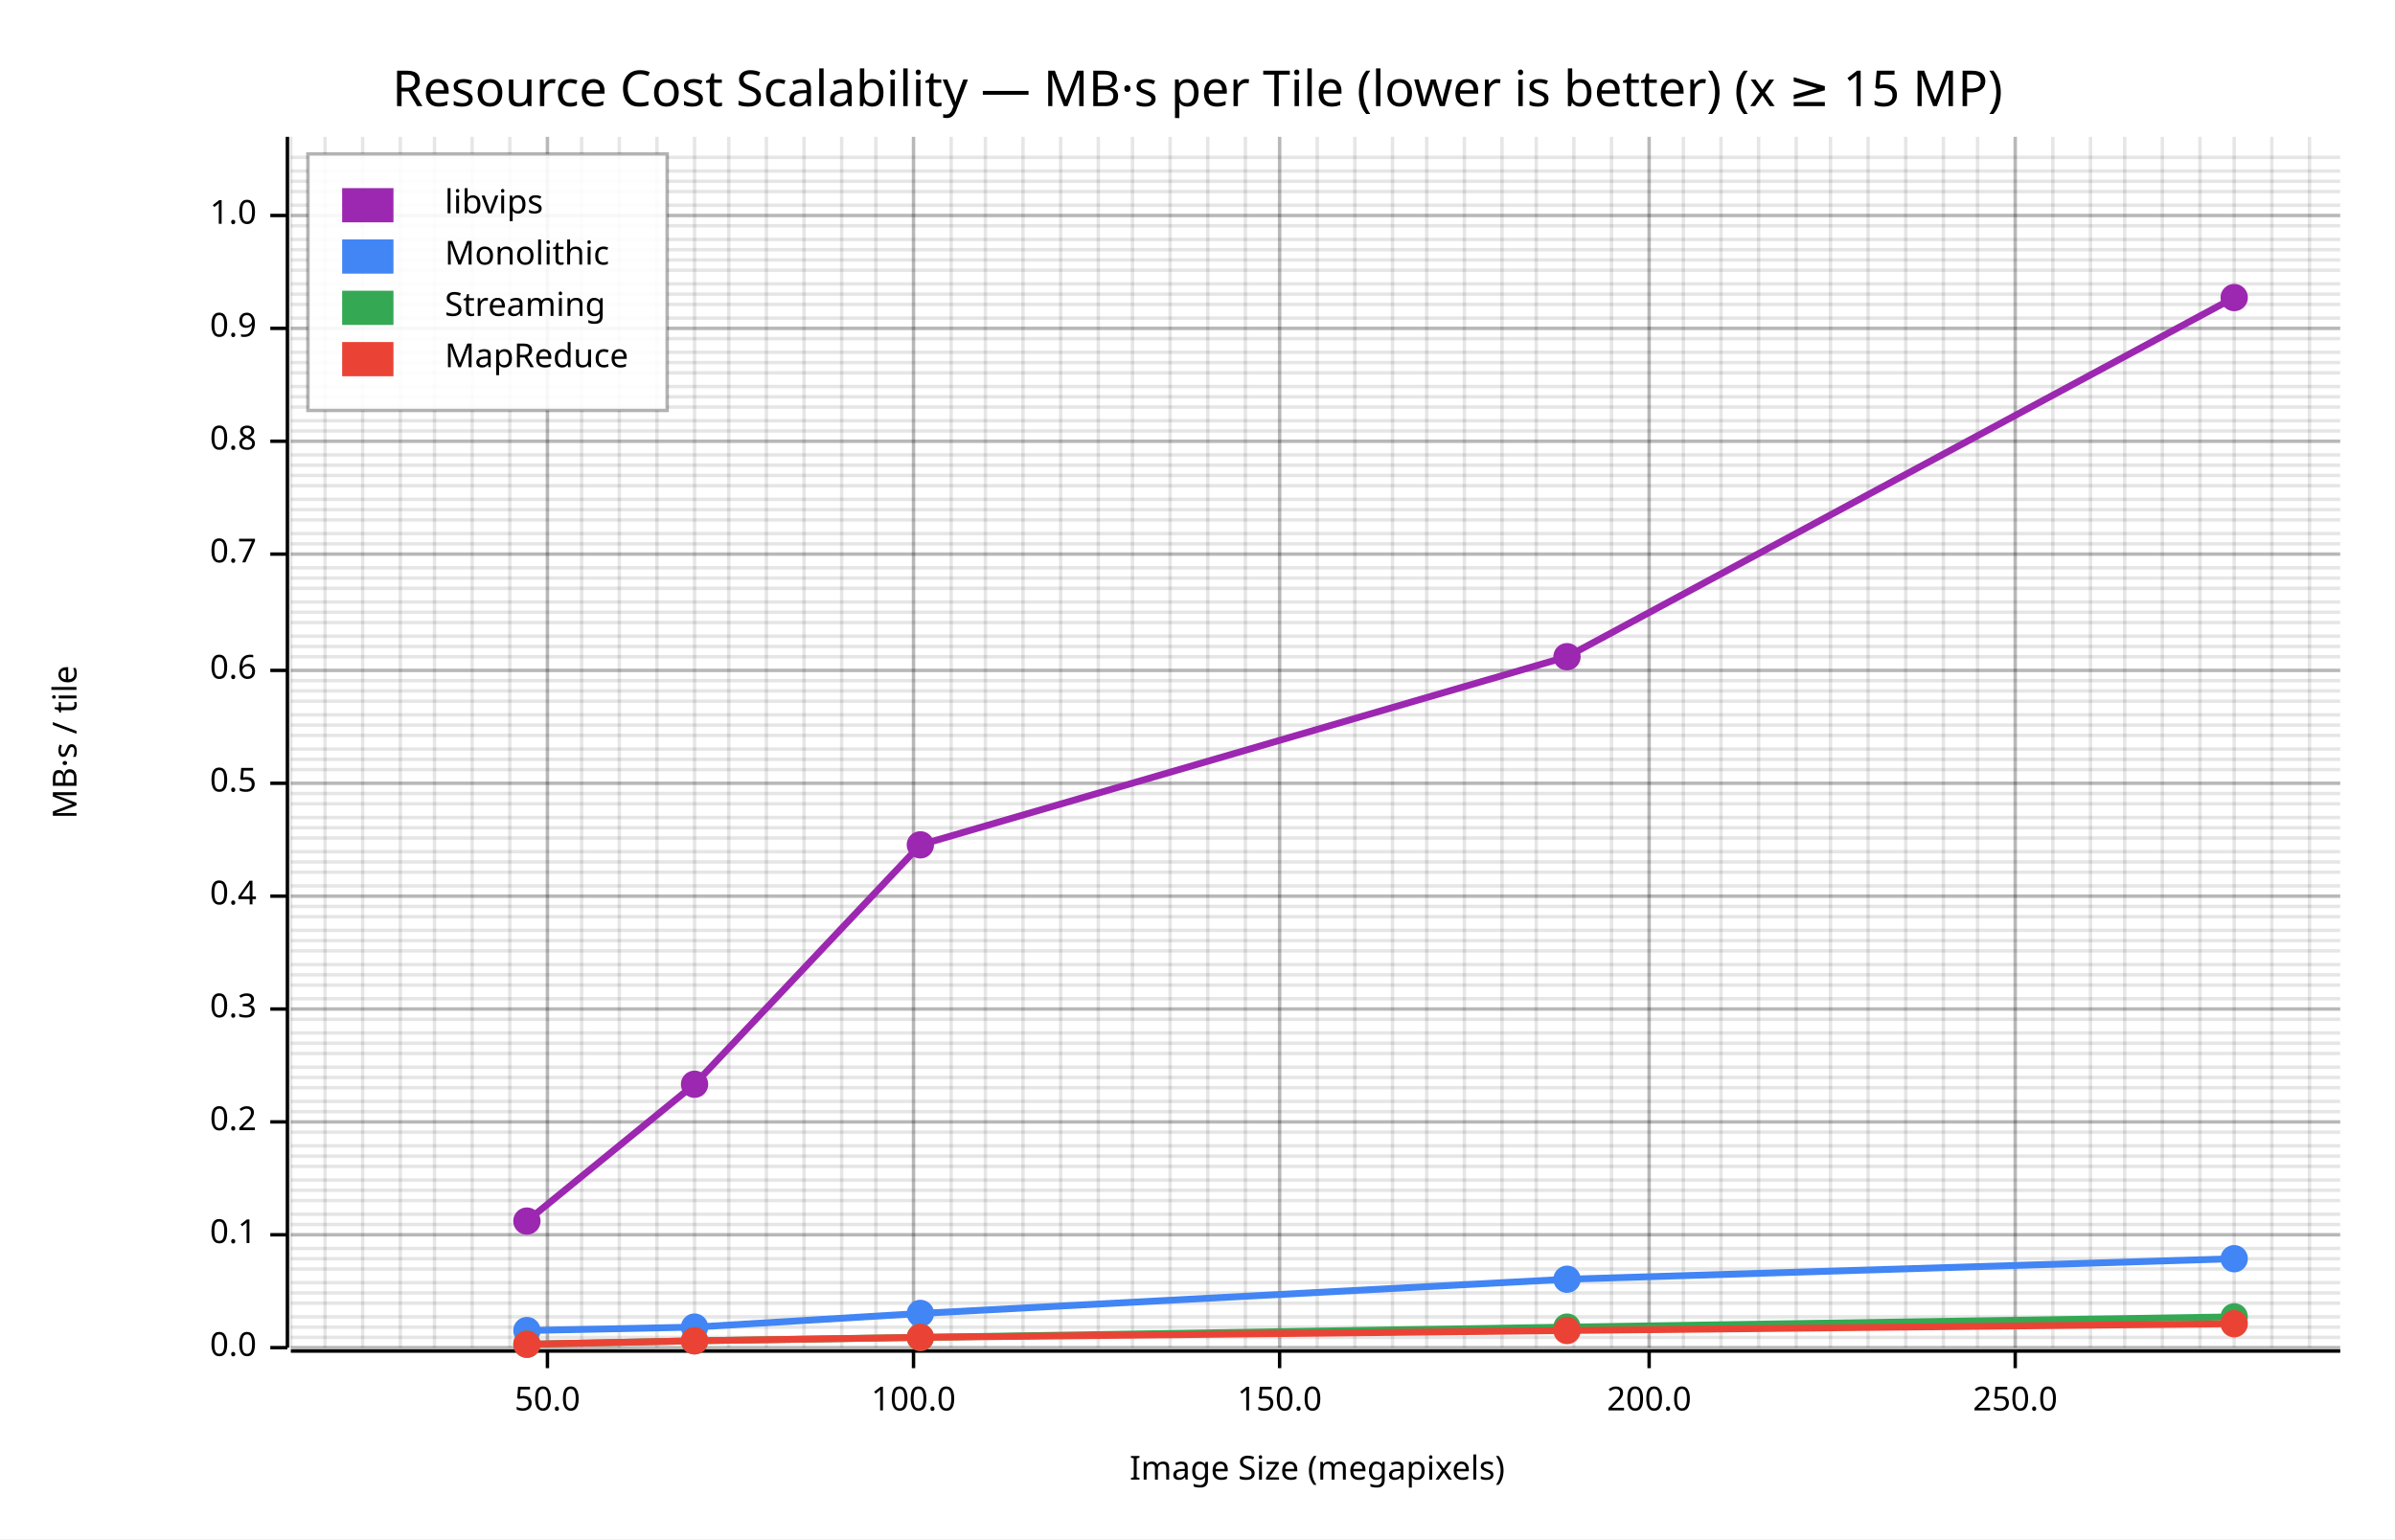
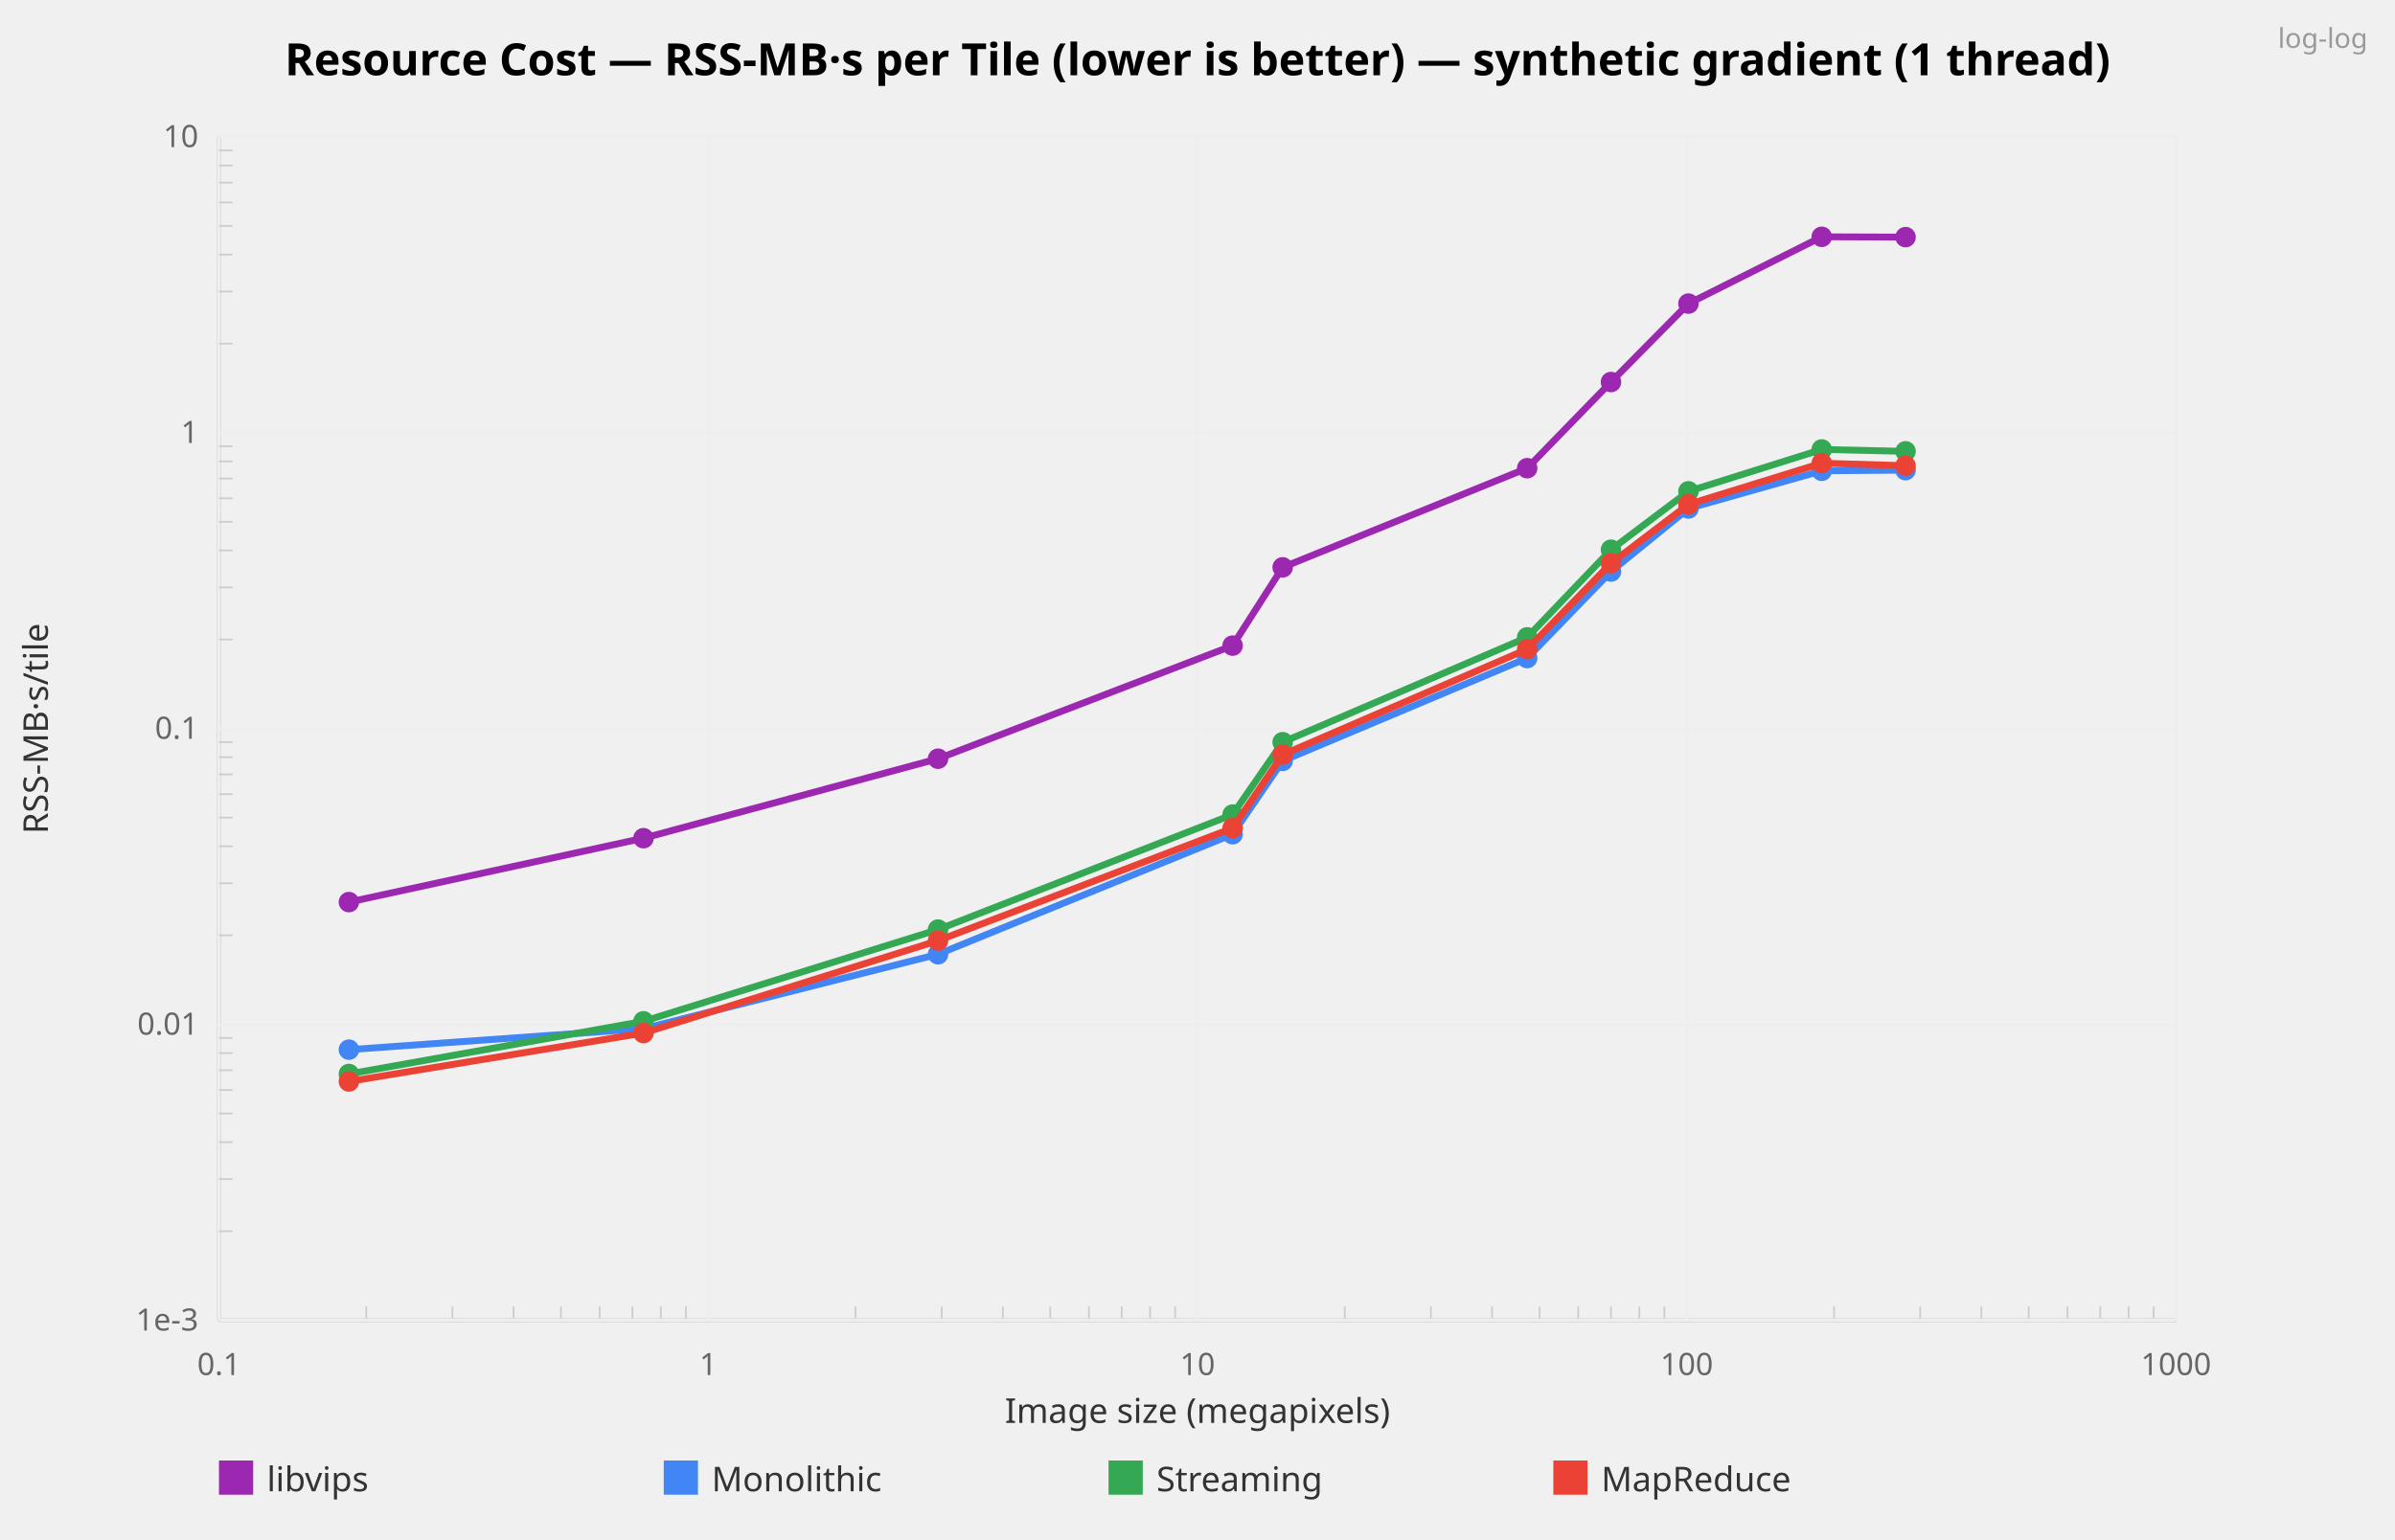
- <svg xmlns="http://www.w3.org/2000/svg" width="700" height="450" viewBox="0 0 700 450">
-   <rect x="0" y="0" width="700" height="450" opacity="1" fill="#FFFFFF" stroke="none" />
-   <text x="350" y="20" dy="0.76em" text-anchor="middle" font-family="sans-serif" font-size="14.516" opacity="1" fill="#000000">
- Resource Cost Scalability — MB·s per Tile (lower is better)  (x ≥ 15 MP)
- </text>
-   <line opacity="0.1" stroke="#000000" stroke-width="1" x1="85" y1="394" x2="85" y2="40" />
-   <line opacity="0.1" stroke="#000000" stroke-width="1" x1="95" y1="394" x2="95" y2="40" />
-   <line opacity="0.1" stroke="#000000" stroke-width="1" x1="106" y1="394" x2="106" y2="40" />
-   <line opacity="0.1" stroke="#000000" stroke-width="1" x1="117" y1="394" x2="117" y2="40" />
-   <line opacity="0.1" stroke="#000000" stroke-width="1" x1="127" y1="394" x2="127" y2="40" />
-   <line opacity="0.1" stroke="#000000" stroke-width="1" x1="138" y1="394" x2="138" y2="40" />
-   <line opacity="0.1" stroke="#000000" stroke-width="1" x1="149" y1="394" x2="149" y2="40" />
-   <line opacity="0.1" stroke="#000000" stroke-width="1" x1="160" y1="394" x2="160" y2="40" />
-   <line opacity="0.1" stroke="#000000" stroke-width="1" x1="170" y1="394" x2="170" y2="40" />
-   <line opacity="0.1" stroke="#000000" stroke-width="1" x1="181" y1="394" x2="181" y2="40" />
-   <line opacity="0.1" stroke="#000000" stroke-width="1" x1="192" y1="394" x2="192" y2="40" />
-   <line opacity="0.1" stroke="#000000" stroke-width="1" x1="203" y1="394" x2="203" y2="40" />
-   <line opacity="0.1" stroke="#000000" stroke-width="1" x1="213" y1="394" x2="213" y2="40" />
-   <line opacity="0.1" stroke="#000000" stroke-width="1" x1="224" y1="394" x2="224" y2="40" />
-   <line opacity="0.1" stroke="#000000" stroke-width="1" x1="235" y1="394" x2="235" y2="40" />
-   <line opacity="0.1" stroke="#000000" stroke-width="1" x1="246" y1="394" x2="246" y2="40" />
-   <line opacity="0.1" stroke="#000000" stroke-width="1" x1="256" y1="394" x2="256" y2="40" />
-   <line opacity="0.1" stroke="#000000" stroke-width="1" x1="267" y1="394" x2="267" y2="40" />
-   <line opacity="0.1" stroke="#000000" stroke-width="1" x1="278" y1="394" x2="278" y2="40" />
-   <line opacity="0.1" stroke="#000000" stroke-width="1" x1="288" y1="394" x2="288" y2="40" />
-   <line opacity="0.1" stroke="#000000" stroke-width="1" x1="299" y1="394" x2="299" y2="40" />
-   <line opacity="0.1" stroke="#000000" stroke-width="1" x1="310" y1="394" x2="310" y2="40" />
-   <line opacity="0.1" stroke="#000000" stroke-width="1" x1="321" y1="394" x2="321" y2="40" />
-   <line opacity="0.1" stroke="#000000" stroke-width="1" x1="331" y1="394" x2="331" y2="40" />
-   <line opacity="0.1" stroke="#000000" stroke-width="1" x1="342" y1="394" x2="342" y2="40" />
-   <line opacity="0.1" stroke="#000000" stroke-width="1" x1="353" y1="394" x2="353" y2="40" />
-   <line opacity="0.1" stroke="#000000" stroke-width="1" x1="364" y1="394" x2="364" y2="40" />
-   <line opacity="0.1" stroke="#000000" stroke-width="1" x1="374" y1="394" x2="374" y2="40" />
-   <line opacity="0.1" stroke="#000000" stroke-width="1" x1="385" y1="394" x2="385" y2="40" />
-   <line opacity="0.1" stroke="#000000" stroke-width="1" x1="396" y1="394" x2="396" y2="40" />
-   <line opacity="0.1" stroke="#000000" stroke-width="1" x1="407" y1="394" x2="407" y2="40" />
-   <line opacity="0.1" stroke="#000000" stroke-width="1" x1="417" y1="394" x2="417" y2="40" />
-   <line opacity="0.1" stroke="#000000" stroke-width="1" x1="428" y1="394" x2="428" y2="40" />
-   <line opacity="0.1" stroke="#000000" stroke-width="1" x1="439" y1="394" x2="439" y2="40" />
-   <line opacity="0.1" stroke="#000000" stroke-width="1" x1="449" y1="394" x2="449" y2="40" />
-   <line opacity="0.1" stroke="#000000" stroke-width="1" x1="460" y1="394" x2="460" y2="40" />
-   <line opacity="0.1" stroke="#000000" stroke-width="1" x1="471" y1="394" x2="471" y2="40" />
-   <line opacity="0.1" stroke="#000000" stroke-width="1" x1="482" y1="394" x2="482" y2="40" />
-   <line opacity="0.1" stroke="#000000" stroke-width="1" x1="492" y1="394" x2="492" y2="40" />
-   <line opacity="0.1" stroke="#000000" stroke-width="1" x1="503" y1="394" x2="503" y2="40" />
-   <line opacity="0.1" stroke="#000000" stroke-width="1" x1="514" y1="394" x2="514" y2="40" />
-   <line opacity="0.1" stroke="#000000" stroke-width="1" x1="525" y1="394" x2="525" y2="40" />
-   <line opacity="0.1" stroke="#000000" stroke-width="1" x1="535" y1="394" x2="535" y2="40" />
-   <line opacity="0.1" stroke="#000000" stroke-width="1" x1="546" y1="394" x2="546" y2="40" />
-   <line opacity="0.1" stroke="#000000" stroke-width="1" x1="557" y1="394" x2="557" y2="40" />
-   <line opacity="0.1" stroke="#000000" stroke-width="1" x1="568" y1="394" x2="568" y2="40" />
-   <line opacity="0.1" stroke="#000000" stroke-width="1" x1="578" y1="394" x2="578" y2="40" />
-   <line opacity="0.1" stroke="#000000" stroke-width="1" x1="589" y1="394" x2="589" y2="40" />
-   <line opacity="0.1" stroke="#000000" stroke-width="1" x1="600" y1="394" x2="600" y2="40" />
-   <line opacity="0.1" stroke="#000000" stroke-width="1" x1="611" y1="394" x2="611" y2="40" />
-   <line opacity="0.1" stroke="#000000" stroke-width="1" x1="621" y1="394" x2="621" y2="40" />
-   <line opacity="0.1" stroke="#000000" stroke-width="1" x1="632" y1="394" x2="632" y2="40" />
-   <line opacity="0.1" stroke="#000000" stroke-width="1" x1="643" y1="394" x2="643" y2="40" />
-   <line opacity="0.1" stroke="#000000" stroke-width="1" x1="653" y1="394" x2="653" y2="40" />
-   <line opacity="0.1" stroke="#000000" stroke-width="1" x1="664" y1="394" x2="664" y2="40" />
-   <line opacity="0.1" stroke="#000000" stroke-width="1" x1="675" y1="394" x2="675" y2="40" />
-   <line opacity="0.1" stroke="#000000" stroke-width="1" x1="85" y1="394" x2="684" y2="394" />
-   <line opacity="0.1" stroke="#000000" stroke-width="1" x1="85" y1="391" x2="684" y2="391" />
-   <line opacity="0.1" stroke="#000000" stroke-width="1" x1="85" y1="388" x2="684" y2="388" />
-   <line opacity="0.1" stroke="#000000" stroke-width="1" x1="85" y1="385" x2="684" y2="385" />
-   <line opacity="0.1" stroke="#000000" stroke-width="1" x1="85" y1="381" x2="684" y2="381" />
-   <line opacity="0.1" stroke="#000000" stroke-width="1" x1="85" y1="378" x2="684" y2="378" />
-   <line opacity="0.1" stroke="#000000" stroke-width="1" x1="85" y1="375" x2="684" y2="375" />
-   <line opacity="0.1" stroke="#000000" stroke-width="1" x1="85" y1="371" x2="684" y2="371" />
-   <line opacity="0.1" stroke="#000000" stroke-width="1" x1="85" y1="368" x2="684" y2="368" />
-   <line opacity="0.1" stroke="#000000" stroke-width="1" x1="85" y1="365" x2="684" y2="365" />
-   <line opacity="0.1" stroke="#000000" stroke-width="1" x1="85" y1="361" x2="684" y2="361" />
-   <line opacity="0.1" stroke="#000000" stroke-width="1" x1="85" y1="358" x2="684" y2="358" />
-   <line opacity="0.1" stroke="#000000" stroke-width="1" x1="85" y1="355" x2="684" y2="355" />
-   <line opacity="0.1" stroke="#000000" stroke-width="1" x1="85" y1="351" x2="684" y2="351" />
-   <line opacity="0.1" stroke="#000000" stroke-width="1" x1="85" y1="348" x2="684" y2="348" />
-   <line opacity="0.1" stroke="#000000" stroke-width="1" x1="85" y1="345" x2="684" y2="345" />
-   <line opacity="0.1" stroke="#000000" stroke-width="1" x1="85" y1="341" x2="684" y2="341" />
-   <line opacity="0.1" stroke="#000000" stroke-width="1" x1="85" y1="338" x2="684" y2="338" />
-   <line opacity="0.1" stroke="#000000" stroke-width="1" x1="85" y1="335" x2="684" y2="335" />
-   <line opacity="0.1" stroke="#000000" stroke-width="1" x1="85" y1="331" x2="684" y2="331" />
-   <line opacity="0.1" stroke="#000000" stroke-width="1" x1="85" y1="328" x2="684" y2="328" />
-   <line opacity="0.1" stroke="#000000" stroke-width="1" x1="85" y1="325" x2="684" y2="325" />
-   <line opacity="0.1" stroke="#000000" stroke-width="1" x1="85" y1="322" x2="684" y2="322" />
-   <line opacity="0.1" stroke="#000000" stroke-width="1" x1="85" y1="318" x2="684" y2="318" />
-   <line opacity="0.1" stroke="#000000" stroke-width="1" x1="85" y1="315" x2="684" y2="315" />
-   <line opacity="0.1" stroke="#000000" stroke-width="1" x1="85" y1="312" x2="684" y2="312" />
-   <line opacity="0.1" stroke="#000000" stroke-width="1" x1="85" y1="308" x2="684" y2="308" />
-   <line opacity="0.1" stroke="#000000" stroke-width="1" x1="85" y1="305" x2="684" y2="305" />
-   <line opacity="0.1" stroke="#000000" stroke-width="1" x1="85" y1="302" x2="684" y2="302" />
-   <line opacity="0.1" stroke="#000000" stroke-width="1" x1="85" y1="298" x2="684" y2="298" />
-   <line opacity="0.1" stroke="#000000" stroke-width="1" x1="85" y1="295" x2="684" y2="295" />
-   <line opacity="0.1" stroke="#000000" stroke-width="1" x1="85" y1="292" x2="684" y2="292" />
-   <line opacity="0.1" stroke="#000000" stroke-width="1" x1="85" y1="288" x2="684" y2="288" />
-   <line opacity="0.1" stroke="#000000" stroke-width="1" x1="85" y1="285" x2="684" y2="285" />
-   <line opacity="0.1" stroke="#000000" stroke-width="1" x1="85" y1="282" x2="684" y2="282" />
-   <line opacity="0.1" stroke="#000000" stroke-width="1" x1="85" y1="278" x2="684" y2="278" />
-   <line opacity="0.1" stroke="#000000" stroke-width="1" x1="85" y1="275" x2="684" y2="275" />
-   <line opacity="0.1" stroke="#000000" stroke-width="1" x1="85" y1="272" x2="684" y2="272" />
-   <line opacity="0.1" stroke="#000000" stroke-width="1" x1="85" y1="268" x2="684" y2="268" />
-   <line opacity="0.1" stroke="#000000" stroke-width="1" x1="85" y1="265" x2="684" y2="265" />
-   <line opacity="0.1" stroke="#000000" stroke-width="1" x1="85" y1="262" x2="684" y2="262" />
-   <line opacity="0.1" stroke="#000000" stroke-width="1" x1="85" y1="259" x2="684" y2="259" />
-   <line opacity="0.1" stroke="#000000" stroke-width="1" x1="85" y1="255" x2="684" y2="255" />
-   <line opacity="0.1" stroke="#000000" stroke-width="1" x1="85" y1="252" x2="684" y2="252" />
-   <line opacity="0.1" stroke="#000000" stroke-width="1" x1="85" y1="249" x2="684" y2="249" />
-   <line opacity="0.1" stroke="#000000" stroke-width="1" x1="85" y1="245" x2="684" y2="245" />
-   <line opacity="0.1" stroke="#000000" stroke-width="1" x1="85" y1="242" x2="684" y2="242" />
-   <line opacity="0.1" stroke="#000000" stroke-width="1" x1="85" y1="239" x2="684" y2="239" />
-   <line opacity="0.1" stroke="#000000" stroke-width="1" x1="85" y1="235" x2="684" y2="235" />
-   <line opacity="0.1" stroke="#000000" stroke-width="1" x1="85" y1="232" x2="684" y2="232" />
-   <line opacity="0.1" stroke="#000000" stroke-width="1" x1="85" y1="229" x2="684" y2="229" />
-   <line opacity="0.1" stroke="#000000" stroke-width="1" x1="85" y1="225" x2="684" y2="225" />
-   <line opacity="0.1" stroke="#000000" stroke-width="1" x1="85" y1="222" x2="684" y2="222" />
-   <line opacity="0.1" stroke="#000000" stroke-width="1" x1="85" y1="219" x2="684" y2="219" />
-   <line opacity="0.1" stroke="#000000" stroke-width="1" x1="85" y1="215" x2="684" y2="215" />
-   <line opacity="0.1" stroke="#000000" stroke-width="1" x1="85" y1="212" x2="684" y2="212" />
-   <line opacity="0.1" stroke="#000000" stroke-width="1" x1="85" y1="209" x2="684" y2="209" />
-   <line opacity="0.1" stroke="#000000" stroke-width="1" x1="85" y1="205" x2="684" y2="205" />
-   <line opacity="0.1" stroke="#000000" stroke-width="1" x1="85" y1="202" x2="684" y2="202" />
-   <line opacity="0.1" stroke="#000000" stroke-width="1" x1="85" y1="199" x2="684" y2="199" />
-   <line opacity="0.1" stroke="#000000" stroke-width="1" x1="85" y1="196" x2="684" y2="196" />
-   <line opacity="0.1" stroke="#000000" stroke-width="1" x1="85" y1="192" x2="684" y2="192" />
-   <line opacity="0.1" stroke="#000000" stroke-width="1" x1="85" y1="189" x2="684" y2="189" />
-   <line opacity="0.1" stroke="#000000" stroke-width="1" x1="85" y1="186" x2="684" y2="186" />
-   <line opacity="0.1" stroke="#000000" stroke-width="1" x1="85" y1="182" x2="684" y2="182" />
-   <line opacity="0.1" stroke="#000000" stroke-width="1" x1="85" y1="179" x2="684" y2="179" />
-   <line opacity="0.1" stroke="#000000" stroke-width="1" x1="85" y1="176" x2="684" y2="176" />
-   <line opacity="0.1" stroke="#000000" stroke-width="1" x1="85" y1="172" x2="684" y2="172" />
-   <line opacity="0.1" stroke="#000000" stroke-width="1" x1="85" y1="169" x2="684" y2="169" />
-   <line opacity="0.1" stroke="#000000" stroke-width="1" x1="85" y1="166" x2="684" y2="166" />
-   <line opacity="0.1" stroke="#000000" stroke-width="1" x1="85" y1="162" x2="684" y2="162" />
-   <line opacity="0.1" stroke="#000000" stroke-width="1" x1="85" y1="159" x2="684" y2="159" />
-   <line opacity="0.1" stroke="#000000" stroke-width="1" x1="85" y1="156" x2="684" y2="156" />
-   <line opacity="0.1" stroke="#000000" stroke-width="1" x1="85" y1="152" x2="684" y2="152" />
-   <line opacity="0.1" stroke="#000000" stroke-width="1" x1="85" y1="149" x2="684" y2="149" />
-   <line opacity="0.1" stroke="#000000" stroke-width="1" x1="85" y1="146" x2="684" y2="146" />
-   <line opacity="0.1" stroke="#000000" stroke-width="1" x1="85" y1="142" x2="684" y2="142" />
-   <line opacity="0.1" stroke="#000000" stroke-width="1" x1="85" y1="139" x2="684" y2="139" />
-   <line opacity="0.1" stroke="#000000" stroke-width="1" x1="85" y1="136" x2="684" y2="136" />
-   <line opacity="0.1" stroke="#000000" stroke-width="1" x1="85" y1="133" x2="684" y2="133" />
-   <line opacity="0.1" stroke="#000000" stroke-width="1" x1="85" y1="129" x2="684" y2="129" />
-   <line opacity="0.1" stroke="#000000" stroke-width="1" x1="85" y1="126" x2="684" y2="126" />
-   <line opacity="0.1" stroke="#000000" stroke-width="1" x1="85" y1="123" x2="684" y2="123" />
-   <line opacity="0.1" stroke="#000000" stroke-width="1" x1="85" y1="119" x2="684" y2="119" />
-   <line opacity="0.1" stroke="#000000" stroke-width="1" x1="85" y1="116" x2="684" y2="116" />
-   <line opacity="0.1" stroke="#000000" stroke-width="1" x1="85" y1="113" x2="684" y2="113" />
-   <line opacity="0.1" stroke="#000000" stroke-width="1" x1="85" y1="109" x2="684" y2="109" />
-   <line opacity="0.1" stroke="#000000" stroke-width="1" x1="85" y1="106" x2="684" y2="106" />
-   <line opacity="0.1" stroke="#000000" stroke-width="1" x1="85" y1="103" x2="684" y2="103" />
-   <line opacity="0.1" stroke="#000000" stroke-width="1" x1="85" y1="99" x2="684" y2="99" />
-   <line opacity="0.1" stroke="#000000" stroke-width="1" x1="85" y1="96" x2="684" y2="96" />
-   <line opacity="0.1" stroke="#000000" stroke-width="1" x1="85" y1="93" x2="684" y2="93" />
-   <line opacity="0.1" stroke="#000000" stroke-width="1" x1="85" y1="89" x2="684" y2="89" />
-   <line opacity="0.1" stroke="#000000" stroke-width="1" x1="85" y1="86" x2="684" y2="86" />
-   <line opacity="0.1" stroke="#000000" stroke-width="1" x1="85" y1="83" x2="684" y2="83" />
-   <line opacity="0.1" stroke="#000000" stroke-width="1" x1="85" y1="79" x2="684" y2="79" />
-   <line opacity="0.1" stroke="#000000" stroke-width="1" x1="85" y1="76" x2="684" y2="76" />
-   <line opacity="0.1" stroke="#000000" stroke-width="1" x1="85" y1="73" x2="684" y2="73" />
-   <line opacity="0.1" stroke="#000000" stroke-width="1" x1="85" y1="70" x2="684" y2="70" />
-   <line opacity="0.1" stroke="#000000" stroke-width="1" x1="85" y1="66" x2="684" y2="66" />
-   <line opacity="0.1" stroke="#000000" stroke-width="1" x1="85" y1="63" x2="684" y2="63" />
-   <line opacity="0.1" stroke="#000000" stroke-width="1" x1="85" y1="60" x2="684" y2="60" />
-   <line opacity="0.1" stroke="#000000" stroke-width="1" x1="85" y1="56" x2="684" y2="56" />
-   <line opacity="0.1" stroke="#000000" stroke-width="1" x1="85" y1="53" x2="684" y2="53" />
-   <line opacity="0.1" stroke="#000000" stroke-width="1" x1="85" y1="50" x2="684" y2="50" />
-   <line opacity="0.1" stroke="#000000" stroke-width="1" x1="85" y1="46" x2="684" y2="46" />
-   <text x="15" y="217" dy="0.76em" text-anchor="middle" font-family="sans-serif" font-size="9.677" opacity="1" fill="#000000" transform="rotate(270, 15, 217)">
- MB·s / tile
- </text>
-   <text x="385" y="435" dy="-0.5ex" text-anchor="middle" font-family="sans-serif" font-size="9.677" opacity="1" fill="#000000">
- Image Size (megapixels)
- </text>
-   <line opacity="0.2" stroke="#000000" stroke-width="1" x1="160" y1="394" x2="160" y2="40" />
-   <line opacity="0.2" stroke="#000000" stroke-width="1" x1="267" y1="394" x2="267" y2="40" />
-   <line opacity="0.2" stroke="#000000" stroke-width="1" x1="374" y1="394" x2="374" y2="40" />
-   <line opacity="0.2" stroke="#000000" stroke-width="1" x1="482" y1="394" x2="482" y2="40" />
-   <line opacity="0.2" stroke="#000000" stroke-width="1" x1="589" y1="394" x2="589" y2="40" />
-   <line opacity="0.2" stroke="#000000" stroke-width="1" x1="85" y1="394" x2="684" y2="394" />
-   <line opacity="0.2" stroke="#000000" stroke-width="1" x1="85" y1="361" x2="684" y2="361" />
-   <line opacity="0.2" stroke="#000000" stroke-width="1" x1="85" y1="328" x2="684" y2="328" />
-   <line opacity="0.2" stroke="#000000" stroke-width="1" x1="85" y1="295" x2="684" y2="295" />
-   <line opacity="0.2" stroke="#000000" stroke-width="1" x1="85" y1="262" x2="684" y2="262" />
-   <line opacity="0.2" stroke="#000000" stroke-width="1" x1="85" y1="229" x2="684" y2="229" />
-   <line opacity="0.2" stroke="#000000" stroke-width="1" x1="85" y1="196" x2="684" y2="196" />
-   <line opacity="0.2" stroke="#000000" stroke-width="1" x1="85" y1="162" x2="684" y2="162" />
-   <line opacity="0.2" stroke="#000000" stroke-width="1" x1="85" y1="129" x2="684" y2="129" />
-   <line opacity="0.2" stroke="#000000" stroke-width="1" x1="85" y1="96" x2="684" y2="96" />
-   <line opacity="0.2" stroke="#000000" stroke-width="1" x1="85" y1="63" x2="684" y2="63" />
-   <polyline fill="none" opacity="1" stroke="#000000" stroke-width="1" points="84,40 84,394 " />
-   <text x="75" y="394" dy="0.5ex" text-anchor="end" font-family="sans-serif" font-size="9.677" opacity="1" fill="#000000">
- 0.0
- </text>
-   <polyline fill="none" opacity="1" stroke="#000000" stroke-width="1" points="79,394 84,394 " />
-   <text x="75" y="361" dy="0.5ex" text-anchor="end" font-family="sans-serif" font-size="9.677" opacity="1" fill="#000000">
- 0.1
- </text>
-   <polyline fill="none" opacity="1" stroke="#000000" stroke-width="1" points="79,361 84,361 " />
-   <text x="75" y="328" dy="0.5ex" text-anchor="end" font-family="sans-serif" font-size="9.677" opacity="1" fill="#000000">
- 0.2
- </text>
-   <polyline fill="none" opacity="1" stroke="#000000" stroke-width="1" points="79,328 84,328 " />
-   <text x="75" y="295" dy="0.5ex" text-anchor="end" font-family="sans-serif" font-size="9.677" opacity="1" fill="#000000">
- 0.3
- </text>
-   <polyline fill="none" opacity="1" stroke="#000000" stroke-width="1" points="79,295 84,295 " />
-   <text x="75" y="262" dy="0.5ex" text-anchor="end" font-family="sans-serif" font-size="9.677" opacity="1" fill="#000000">
- 0.4
- </text>
-   <polyline fill="none" opacity="1" stroke="#000000" stroke-width="1" points="79,262 84,262 " />
-   <text x="75" y="229" dy="0.5ex" text-anchor="end" font-family="sans-serif" font-size="9.677" opacity="1" fill="#000000">
- 0.5
- </text>
-   <polyline fill="none" opacity="1" stroke="#000000" stroke-width="1" points="79,229 84,229 " />
-   <text x="75" y="196" dy="0.5ex" text-anchor="end" font-family="sans-serif" font-size="9.677" opacity="1" fill="#000000">
- 0.6
- </text>
-   <polyline fill="none" opacity="1" stroke="#000000" stroke-width="1" points="79,196 84,196 " />
-   <text x="75" y="162" dy="0.5ex" text-anchor="end" font-family="sans-serif" font-size="9.677" opacity="1" fill="#000000">
- 0.7
- </text>
-   <polyline fill="none" opacity="1" stroke="#000000" stroke-width="1" points="79,162 84,162 " />
-   <text x="75" y="129" dy="0.5ex" text-anchor="end" font-family="sans-serif" font-size="9.677" opacity="1" fill="#000000">
- 0.8
- </text>
-   <polyline fill="none" opacity="1" stroke="#000000" stroke-width="1" points="79,129 84,129 " />
-   <text x="75" y="96" dy="0.5ex" text-anchor="end" font-family="sans-serif" font-size="9.677" opacity="1" fill="#000000">
- 0.9
- </text>
-   <polyline fill="none" opacity="1" stroke="#000000" stroke-width="1" points="79,96 84,96 " />
-   <text x="75" y="63" dy="0.5ex" text-anchor="end" font-family="sans-serif" font-size="9.677" opacity="1" fill="#000000">
- 1.0
- </text>
-   <polyline fill="none" opacity="1" stroke="#000000" stroke-width="1" points="79,63 84,63 " />
-   <polyline fill="none" opacity="1" stroke="#000000" stroke-width="1" points="85,395 684,395 " />
-   <text x="160" y="405" dy="0.76em" text-anchor="middle" font-family="sans-serif" font-size="9.677" opacity="1" fill="#000000">
- 50.0
- </text>
-   <polyline fill="none" opacity="1" stroke="#000000" stroke-width="1" points="160,395 160,400 " />
-   <text x="267" y="405" dy="0.76em" text-anchor="middle" font-family="sans-serif" font-size="9.677" opacity="1" fill="#000000">
- 100.0
- </text>
-   <polyline fill="none" opacity="1" stroke="#000000" stroke-width="1" points="267,395 267,400 " />
-   <text x="374" y="405" dy="0.76em" text-anchor="middle" font-family="sans-serif" font-size="9.677" opacity="1" fill="#000000">
- 150.0
- </text>
-   <polyline fill="none" opacity="1" stroke="#000000" stroke-width="1" points="374,395 374,400 " />
-   <text x="482" y="405" dy="0.76em" text-anchor="middle" font-family="sans-serif" font-size="9.677" opacity="1" fill="#000000">
- 200.0
- </text>
-   <polyline fill="none" opacity="1" stroke="#000000" stroke-width="1" points="482,395 482,400 " />
-   <text x="589" y="405" dy="0.76em" text-anchor="middle" font-family="sans-serif" font-size="9.677" opacity="1" fill="#000000">
- 250.0
- </text>
-   <polyline fill="none" opacity="1" stroke="#000000" stroke-width="1" points="589,395 589,400 " />
-   <polyline fill="none" opacity="1" stroke="#9C27B0" stroke-width="2" points="154,357 203,317 269,247 458,192 653,87 " />
-   <circle cx="154" cy="357" r="4" opacity="1" fill="#9C27B0" stroke="none" stroke-width="1" />
-   <circle cx="203" cy="317" r="4" opacity="1" fill="#9C27B0" stroke="none" stroke-width="1" />
-   <circle cx="269" cy="247" r="4" opacity="1" fill="#9C27B0" stroke="none" stroke-width="1" />
-   <circle cx="458" cy="192" r="4" opacity="1" fill="#9C27B0" stroke="none" stroke-width="1" />
-   <circle cx="653" cy="87" r="4" opacity="1" fill="#9C27B0" stroke="none" stroke-width="1" />
-   <polyline fill="none" opacity="1" stroke="#4285F4" stroke-width="2" points="154,389 203,388 269,384 458,374 653,368 " />
-   <circle cx="154" cy="389" r="4" opacity="1" fill="#4285F4" stroke="none" stroke-width="1" />
-   <circle cx="203" cy="388" r="4" opacity="1" fill="#4285F4" stroke="none" stroke-width="1" />
-   <circle cx="269" cy="384" r="4" opacity="1" fill="#4285F4" stroke="none" stroke-width="1" />
-   <circle cx="458" cy="374" r="4" opacity="1" fill="#4285F4" stroke="none" stroke-width="1" />
-   <circle cx="653" cy="368" r="4" opacity="1" fill="#4285F4" stroke="none" stroke-width="1" />
-   <polyline fill="none" opacity="1" stroke="#34A853" stroke-width="2" points="154,393 203,392 269,391 458,388 653,385 " />
-   <circle cx="154" cy="393" r="4" opacity="1" fill="#34A853" stroke="none" stroke-width="1" />
-   <circle cx="203" cy="392" r="4" opacity="1" fill="#34A853" stroke="none" stroke-width="1" />
-   <circle cx="269" cy="391" r="4" opacity="1" fill="#34A853" stroke="none" stroke-width="1" />
-   <circle cx="458" cy="388" r="4" opacity="1" fill="#34A853" stroke="none" stroke-width="1" />
-   <circle cx="653" cy="385" r="4" opacity="1" fill="#34A853" stroke="none" stroke-width="1" />
-   <polyline fill="none" opacity="1" stroke="#EA4335" stroke-width="2" points="154,393 203,392 269,391 458,389 653,387 " />
-   <circle cx="154" cy="393" r="4" opacity="1" fill="#EA4335" stroke="none" stroke-width="1" />
-   <circle cx="203" cy="392" r="4" opacity="1" fill="#EA4335" stroke="none" stroke-width="1" />
-   <circle cx="269" cy="391" r="4" opacity="1" fill="#EA4335" stroke="none" stroke-width="1" />
-   <circle cx="458" cy="389" r="4" opacity="1" fill="#EA4335" stroke="none" stroke-width="1" />
-   <circle cx="653" cy="387" r="4" opacity="1" fill="#EA4335" stroke="none" stroke-width="1" />
-   <rect x="90" y="45" width="105" height="75" opacity="0.9" fill="#FFFFFF" stroke="none" />
-   <rect x="90" y="45" width="105" height="75" opacity="0.3" fill="none" stroke="#000000" />
-   <text x="130" y="55" dy="0.76em" text-anchor="start" font-family="sans-serif" font-size="9.677" opacity="1" fill="#000000">
- libvips
- </text>
-   <text x="130" y="70" dy="0.76em" text-anchor="start" font-family="sans-serif" font-size="9.677" opacity="1" fill="#000000">
- Monolithic
- </text>
-   <text x="130" y="85" dy="0.76em" text-anchor="start" font-family="sans-serif" font-size="9.677" opacity="1" fill="#000000">
- Streaming
- </text>
-   <text x="130" y="100" dy="0.76em" text-anchor="start" font-family="sans-serif" font-size="9.677" opacity="1" fill="#000000">
- MapReduce
- </text>
-   <rect x="100" y="55" width="15" height="10" opacity="1" fill="#9C27B0" stroke="none" />
-   <rect x="100" y="70" width="15" height="10" opacity="1" fill="#4285F4" stroke="none" />
-   <rect x="100" y="85" width="15" height="10" opacity="1" fill="#34A853" stroke="none" />
-   <rect x="100" y="100" width="15" height="10" opacity="1" fill="#EA4335" stroke="none" />
+ <svg xmlns="http://www.w3.org/2000/svg" viewBox="0 0 700 450" font-family="ui-sans-serif">
+   <text x="350" y="22" text-anchor="middle" font-size="13" font-weight="600">Resource Cost — RSS-MB·s per Tile (lower is better) — synthetic gradient (1 thread)</text>
+   <text x="692" y="14" text-anchor="end" font-size="8" fill="#999">log-log</text>
+   <line x1="64" y1="386" x2="636" y2="386" stroke="#999" stroke-width="1" />
+   <line x1="64" y1="40" x2="64" y2="386" stroke="#999" stroke-width="1" />
+   <line x1="64" y1="40" x2="64" y2="386" stroke="#eee" stroke-width="1" />
+   <text x="64" y="402" text-anchor="middle" font-size="9" fill="#666">0.1</text>
+   <line x1="207" y1="40" x2="207" y2="386" stroke="#eee" stroke-width="1" />
+   <text x="207" y="402" text-anchor="middle" font-size="9" fill="#666">1</text>
+   <line x1="350" y1="40" x2="350" y2="386" stroke="#eee" stroke-width="1" />
+   <text x="350" y="402" text-anchor="middle" font-size="9" fill="#666">10</text>
+   <line x1="493" y1="40" x2="493" y2="386" stroke="#eee" stroke-width="1" />
+   <text x="493" y="402" text-anchor="middle" font-size="9" fill="#666">100</text>
+   <line x1="636" y1="40" x2="636" y2="386" stroke="#eee" stroke-width="1" />
+   <text x="636" y="402" text-anchor="middle" font-size="9" fill="#666">1000</text>
+   <line x1="107.047" y1="382" x2="107.047" y2="386" stroke="#ccc" stroke-width="0.5" />
+   <line x1="132.228" y1="382" x2="132.228" y2="386" stroke="#ccc" stroke-width="0.5" />
+   <line x1="150.095" y1="382" x2="150.095" y2="386" stroke="#ccc" stroke-width="0.5" />
+   <line x1="163.953" y1="382" x2="163.953" y2="386" stroke="#ccc" stroke-width="0.5" />
+   <line x1="175.276" y1="382" x2="175.276" y2="386" stroke="#ccc" stroke-width="0.5" />
+   <line x1="184.849" y1="382" x2="184.849" y2="386" stroke="#ccc" stroke-width="0.5" />
+   <line x1="193.142" y1="382" x2="193.142" y2="386" stroke="#ccc" stroke-width="0.5" />
+   <line x1="200.457" y1="382" x2="200.457" y2="386" stroke="#ccc" stroke-width="0.5" />
+   <line x1="250.047" y1="382" x2="250.047" y2="386" stroke="#ccc" stroke-width="0.5" />
+   <line x1="275.228" y1="382" x2="275.228" y2="386" stroke="#ccc" stroke-width="0.5" />
+   <line x1="293.095" y1="382" x2="293.095" y2="386" stroke="#ccc" stroke-width="0.5" />
+   <line x1="306.953" y1="382" x2="306.953" y2="386" stroke="#ccc" stroke-width="0.5" />
+   <line x1="318.276" y1="382" x2="318.276" y2="386" stroke="#ccc" stroke-width="0.5" />
+   <line x1="327.849" y1="382" x2="327.849" y2="386" stroke="#ccc" stroke-width="0.5" />
+   <line x1="336.142" y1="382" x2="336.142" y2="386" stroke="#ccc" stroke-width="0.5" />
+   <line x1="343.457" y1="382" x2="343.457" y2="386" stroke="#ccc" stroke-width="0.5" />
+   <line x1="393.047" y1="382" x2="393.047" y2="386" stroke="#ccc" stroke-width="0.5" />
+   <line x1="418.228" y1="382" x2="418.228" y2="386" stroke="#ccc" stroke-width="0.5" />
+   <line x1="436.095" y1="382" x2="436.095" y2="386" stroke="#ccc" stroke-width="0.5" />
+   <line x1="449.953" y1="382" x2="449.953" y2="386" stroke="#ccc" stroke-width="0.5" />
+   <line x1="461.276" y1="382" x2="461.276" y2="386" stroke="#ccc" stroke-width="0.5" />
+   <line x1="470.849" y1="382" x2="470.849" y2="386" stroke="#ccc" stroke-width="0.5" />
+   <line x1="479.142" y1="382" x2="479.142" y2="386" stroke="#ccc" stroke-width="0.5" />
+   <line x1="486.457" y1="382" x2="486.457" y2="386" stroke="#ccc" stroke-width="0.5" />
+   <line x1="536.047" y1="382" x2="536.047" y2="386" stroke="#ccc" stroke-width="0.5" />
+   <line x1="561.228" y1="382" x2="561.228" y2="386" stroke="#ccc" stroke-width="0.5" />
+   <line x1="579.095" y1="382" x2="579.095" y2="386" stroke="#ccc" stroke-width="0.5" />
+   <line x1="592.953" y1="382" x2="592.953" y2="386" stroke="#ccc" stroke-width="0.5" />
+   <line x1="604.276" y1="382" x2="604.276" y2="386" stroke="#ccc" stroke-width="0.5" />
+   <line x1="613.849" y1="382" x2="613.849" y2="386" stroke="#ccc" stroke-width="0.5" />
+   <line x1="622.142" y1="382" x2="622.142" y2="386" stroke="#ccc" stroke-width="0.5" />
+   <line x1="629.457" y1="382" x2="629.457" y2="386" stroke="#ccc" stroke-width="0.5" />
+   <line x1="64" y1="386" x2="636" y2="386" stroke="#eee" stroke-width="1" />
+   <text x="58" y="389" text-anchor="end" font-size="9" fill="#666">1e-3</text>
+   <line x1="64" y1="299.5" x2="636" y2="299.5" stroke="#eee" stroke-width="1" />
+   <text x="58" y="302.5" text-anchor="end" font-size="9" fill="#666">0.01</text>
+   <line x1="64" y1="213" x2="636" y2="213" stroke="#eee" stroke-width="1" />
+   <text x="58" y="216" text-anchor="end" font-size="9" fill="#666">0.1</text>
+   <line x1="64" y1="126.5" x2="636" y2="126.5" stroke="#eee" stroke-width="1" />
+   <text x="58" y="129.5" text-anchor="end" font-size="9" fill="#666">1</text>
+   <line x1="64" y1="40" x2="636" y2="40" stroke="#eee" stroke-width="1" />
+   <text x="58" y="43" text-anchor="end" font-size="9" fill="#666">10</text>
+   <line x1="64" y1="359.961" x2="68" y2="359.961" stroke="#ccc" stroke-width="0.5" />
+   <line x1="64" y1="344.729" x2="68" y2="344.729" stroke="#ccc" stroke-width="0.5" />
+   <line x1="64" y1="333.922" x2="68" y2="333.922" stroke="#ccc" stroke-width="0.5" />
+   <line x1="64" y1="325.539" x2="68" y2="325.539" stroke="#ccc" stroke-width="0.5" />
+   <line x1="64" y1="318.69" x2="68" y2="318.69" stroke="#ccc" stroke-width="0.5" />
+   <line x1="64" y1="312.899" x2="68" y2="312.899" stroke="#ccc" stroke-width="0.5" />
+   <line x1="64" y1="307.883" x2="68" y2="307.883" stroke="#ccc" stroke-width="0.5" />
+   <line x1="64" y1="303.458" x2="68" y2="303.458" stroke="#ccc" stroke-width="0.5" />
+   <line x1="64" y1="273.461" x2="68" y2="273.461" stroke="#ccc" stroke-width="0.5" />
+   <line x1="64" y1="258.229" x2="68" y2="258.229" stroke="#ccc" stroke-width="0.5" />
+   <line x1="64" y1="247.422" x2="68" y2="247.422" stroke="#ccc" stroke-width="0.5" />
+   <line x1="64" y1="239.039" x2="68" y2="239.039" stroke="#ccc" stroke-width="0.5" />
+   <line x1="64" y1="232.19" x2="68" y2="232.19" stroke="#ccc" stroke-width="0.5" />
+   <line x1="64" y1="226.399" x2="68" y2="226.399" stroke="#ccc" stroke-width="0.5" />
+   <line x1="64" y1="221.383" x2="68" y2="221.383" stroke="#ccc" stroke-width="0.5" />
+   <line x1="64" y1="216.958" x2="68" y2="216.958" stroke="#ccc" stroke-width="0.5" />
+   <line x1="64" y1="186.961" x2="68" y2="186.961" stroke="#ccc" stroke-width="0.5" />
+   <line x1="64" y1="171.729" x2="68" y2="171.729" stroke="#ccc" stroke-width="0.5" />
+   <line x1="64" y1="160.922" x2="68" y2="160.922" stroke="#ccc" stroke-width="0.5" />
+   <line x1="64" y1="152.539" x2="68" y2="152.539" stroke="#ccc" stroke-width="0.5" />
+   <line x1="64" y1="145.69" x2="68" y2="145.69" stroke="#ccc" stroke-width="0.5" />
+   <line x1="64" y1="139.899" x2="68" y2="139.899" stroke="#ccc" stroke-width="0.5" />
+   <line x1="64" y1="134.883" x2="68" y2="134.883" stroke="#ccc" stroke-width="0.5" />
+   <line x1="64" y1="130.458" x2="68" y2="130.458" stroke="#ccc" stroke-width="0.5" />
+   <line x1="64" y1="100.461" x2="68" y2="100.461" stroke="#ccc" stroke-width="0.5" />
+   <line x1="64" y1="85.229" x2="68" y2="85.229" stroke="#ccc" stroke-width="0.5" />
+   <line x1="64" y1="74.422" x2="68" y2="74.422" stroke="#ccc" stroke-width="0.5" />
+   <line x1="64" y1="66.039" x2="68" y2="66.039" stroke="#ccc" stroke-width="0.5" />
+   <line x1="64" y1="59.19" x2="68" y2="59.19" stroke="#ccc" stroke-width="0.5" />
+   <line x1="64" y1="53.399" x2="68" y2="53.399" stroke="#ccc" stroke-width="0.5" />
+   <line x1="64" y1="48.383" x2="68" y2="48.383" stroke="#ccc" stroke-width="0.5" />
+   <line x1="64" y1="43.958" x2="68" y2="43.958" stroke="#ccc" stroke-width="0.5" />
+   <text x="350" y="416" text-anchor="middle" font-size="10" fill="#333">Image size (megapixels)</text>
+   <text x="14" y="213" text-anchor="middle" font-size="10" fill="#333" transform="rotate(-90 14 213)">RSS-MB·s/tile</text>
+   <polyline points="101.977,263.737 188.071,245.058 274.166,221.818 360.261,188.757 374.89,165.873 446.355,136.882 470.849,111.69 493.495,88.759 532.45,69.232 556.944,69.322" fill="none" stroke="#9c27b0" stroke-width="2" />
+   <circle cx="101.977" cy="263.737" r="3" fill="#9c27b0" />
+   <circle cx="188.071" cy="245.058" r="3" fill="#9c27b0" />
+   <circle cx="274.166" cy="221.818" r="3" fill="#9c27b0" />
+   <circle cx="360.261" cy="188.757" r="3" fill="#9c27b0" />
+   <circle cx="374.89" cy="165.873" r="3" fill="#9c27b0" />
+   <circle cx="446.355" cy="136.882" r="3" fill="#9c27b0" />
+   <circle cx="470.849" cy="111.69" r="3" fill="#9c27b0" />
+   <circle cx="493.495" cy="88.759" r="3" fill="#9c27b0" />
+   <circle cx="532.45" cy="69.232" r="3" fill="#9c27b0" />
+   <circle cx="556.944" cy="69.322" r="3" fill="#9c27b0" />
+   <polyline points="101.977,306.88 188.071,300.744 274.166,278.99 360.261,243.903 374.89,222.458 446.355,192.393 470.849,167.094 493.495,148.666 532.45,137.656 556.944,137.452" fill="none" stroke="#4285f4" stroke-width="2" />
+   <circle cx="101.977" cy="306.88" r="3" fill="#4285f4" />
+   <circle cx="188.071" cy="300.744" r="3" fill="#4285f4" />
+   <circle cx="274.166" cy="278.99" r="3" fill="#4285f4" />
+   <circle cx="360.261" cy="243.903" r="3" fill="#4285f4" />
+   <circle cx="374.89" cy="222.458" r="3" fill="#4285f4" />
+   <circle cx="446.355" cy="192.393" r="3" fill="#4285f4" />
+   <circle cx="470.849" cy="167.094" r="3" fill="#4285f4" />
+   <circle cx="493.495" cy="148.666" r="3" fill="#4285f4" />
+   <circle cx="532.45" cy="137.656" r="3" fill="#4285f4" />
+   <circle cx="556.944" cy="137.452" r="3" fill="#4285f4" />
+   <polyline points="101.977,313.987 188.071,298.595 274.166,271.768 360.261,238.15 374.89,216.986 446.355,186.338 470.849,160.711 493.495,143.648 532.45,131.403 556.944,131.959" fill="none" stroke="#34a853" stroke-width="2" />
+   <circle cx="101.977" cy="313.987" r="3" fill="#34a853" />
+   <circle cx="188.071" cy="298.595" r="3" fill="#34a853" />
+   <circle cx="274.166" cy="271.768" r="3" fill="#34a853" />
+   <circle cx="360.261" cy="238.15" r="3" fill="#34a853" />
+   <circle cx="374.89" cy="216.986" r="3" fill="#34a853" />
+   <circle cx="446.355" cy="186.338" r="3" fill="#34a853" />
+   <circle cx="470.849" cy="160.711" r="3" fill="#34a853" />
+   <circle cx="493.495" cy="143.648" r="3" fill="#34a853" />
+   <circle cx="532.45" cy="131.403" r="3" fill="#34a853" />
+   <circle cx="556.944" cy="131.959" r="3" fill="#34a853" />
+   <polyline points="101.977,316.182 188.071,302.026 274.166,275.007 360.261,242.106 374.89,220.637 446.355,189.793 470.849,164.677 493.495,147.449 532.45,135.415 556.944,136.148" fill="none" stroke="#ea4335" stroke-width="2" />
+   <circle cx="101.977" cy="316.182" r="3" fill="#ea4335" />
+   <circle cx="188.071" cy="302.026" r="3" fill="#ea4335" />
+   <circle cx="274.166" cy="275.007" r="3" fill="#ea4335" />
+   <circle cx="360.261" cy="242.106" r="3" fill="#ea4335" />
+   <circle cx="374.89" cy="220.637" r="3" fill="#ea4335" />
+   <circle cx="446.355" cy="189.793" r="3" fill="#ea4335" />
+   <circle cx="470.849" cy="164.677" r="3" fill="#ea4335" />
+   <circle cx="493.495" cy="147.449" r="3" fill="#ea4335" />
+   <circle cx="532.45" cy="135.415" r="3" fill="#ea4335" />
+   <circle cx="556.944" cy="136.148" r="3" fill="#ea4335" />
+   <g>
+     <rect x="64" y="427" width="10" height="10" fill="#9c27b0" />
+     <text x="78" y="436" font-size="10" fill="#333">libvips</text>
+   </g>
+   <g>
+     <rect x="194" y="427" width="10" height="10" fill="#4285f4" />
+     <text x="208" y="436" font-size="10" fill="#333">Monolithic</text>
+   </g>
+   <g>
+     <rect x="324" y="427" width="10" height="10" fill="#34a853" />
+     <text x="338" y="436" font-size="10" fill="#333">Streaming</text>
+   </g>
+   <g>
+     <rect x="454" y="427" width="10" height="10" fill="#ea4335" />
+     <text x="468" y="436" font-size="10" fill="#333">MapReduce</text>
+   </g>
</svg>
